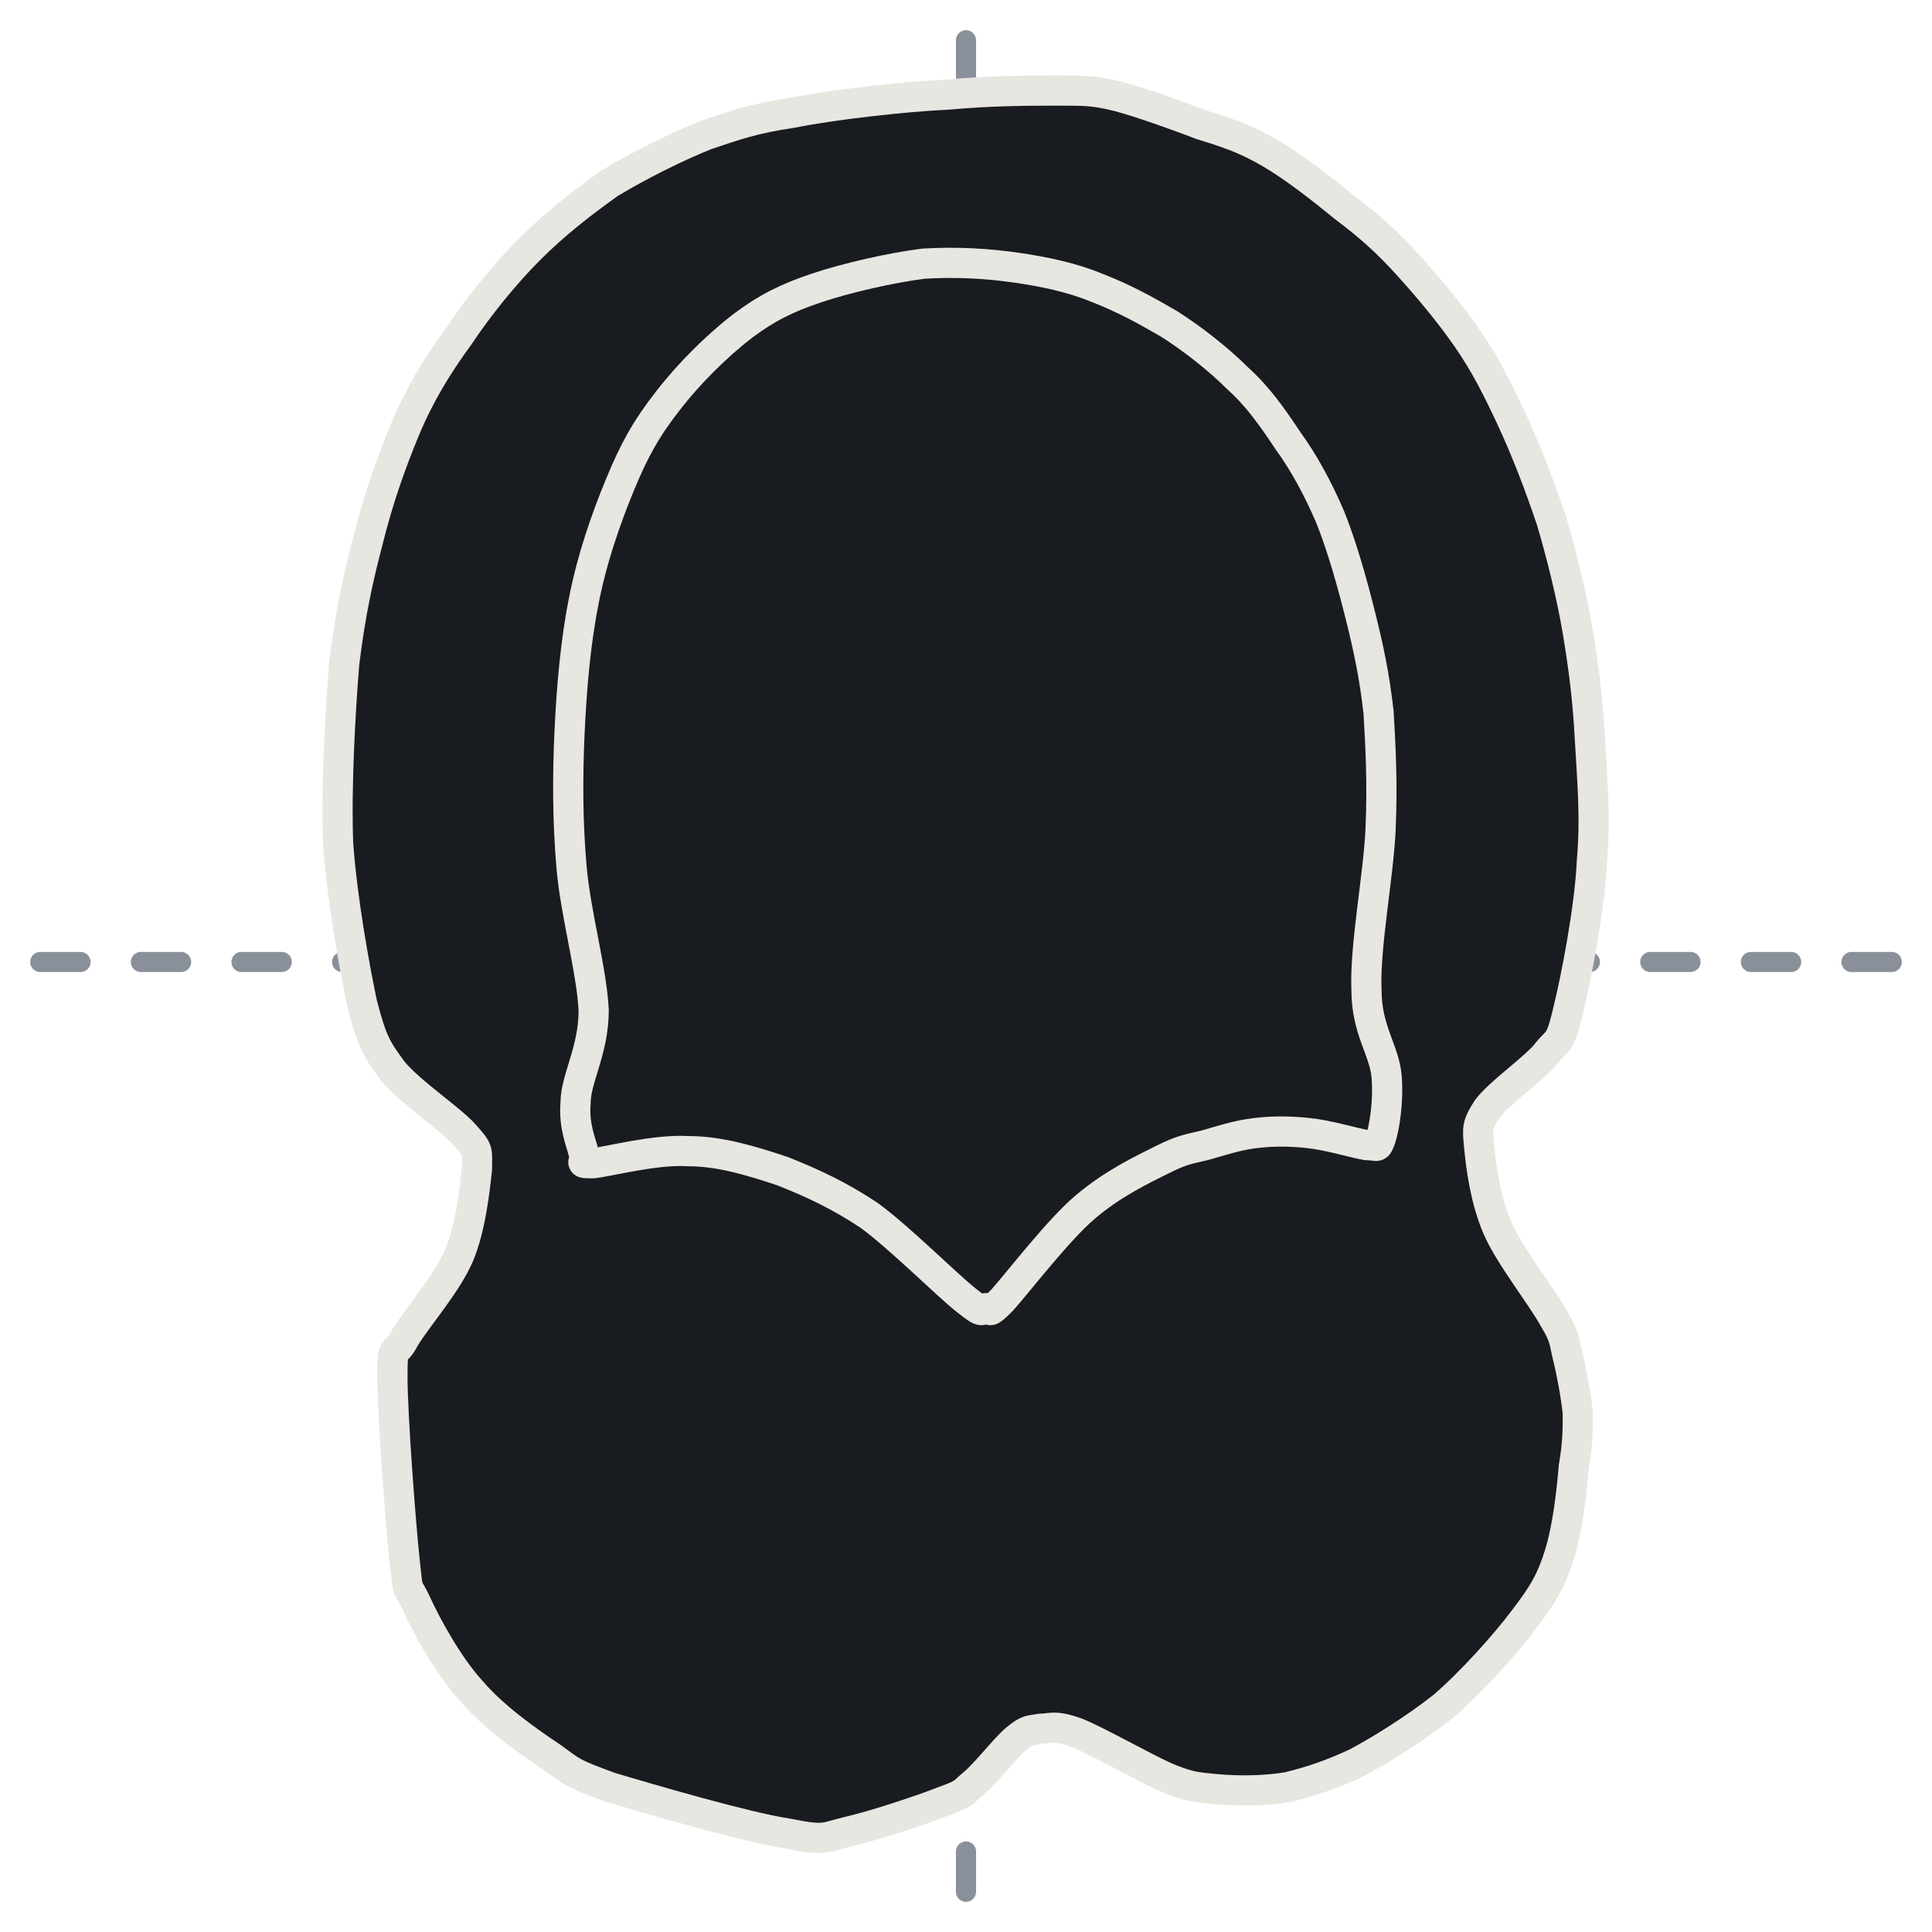
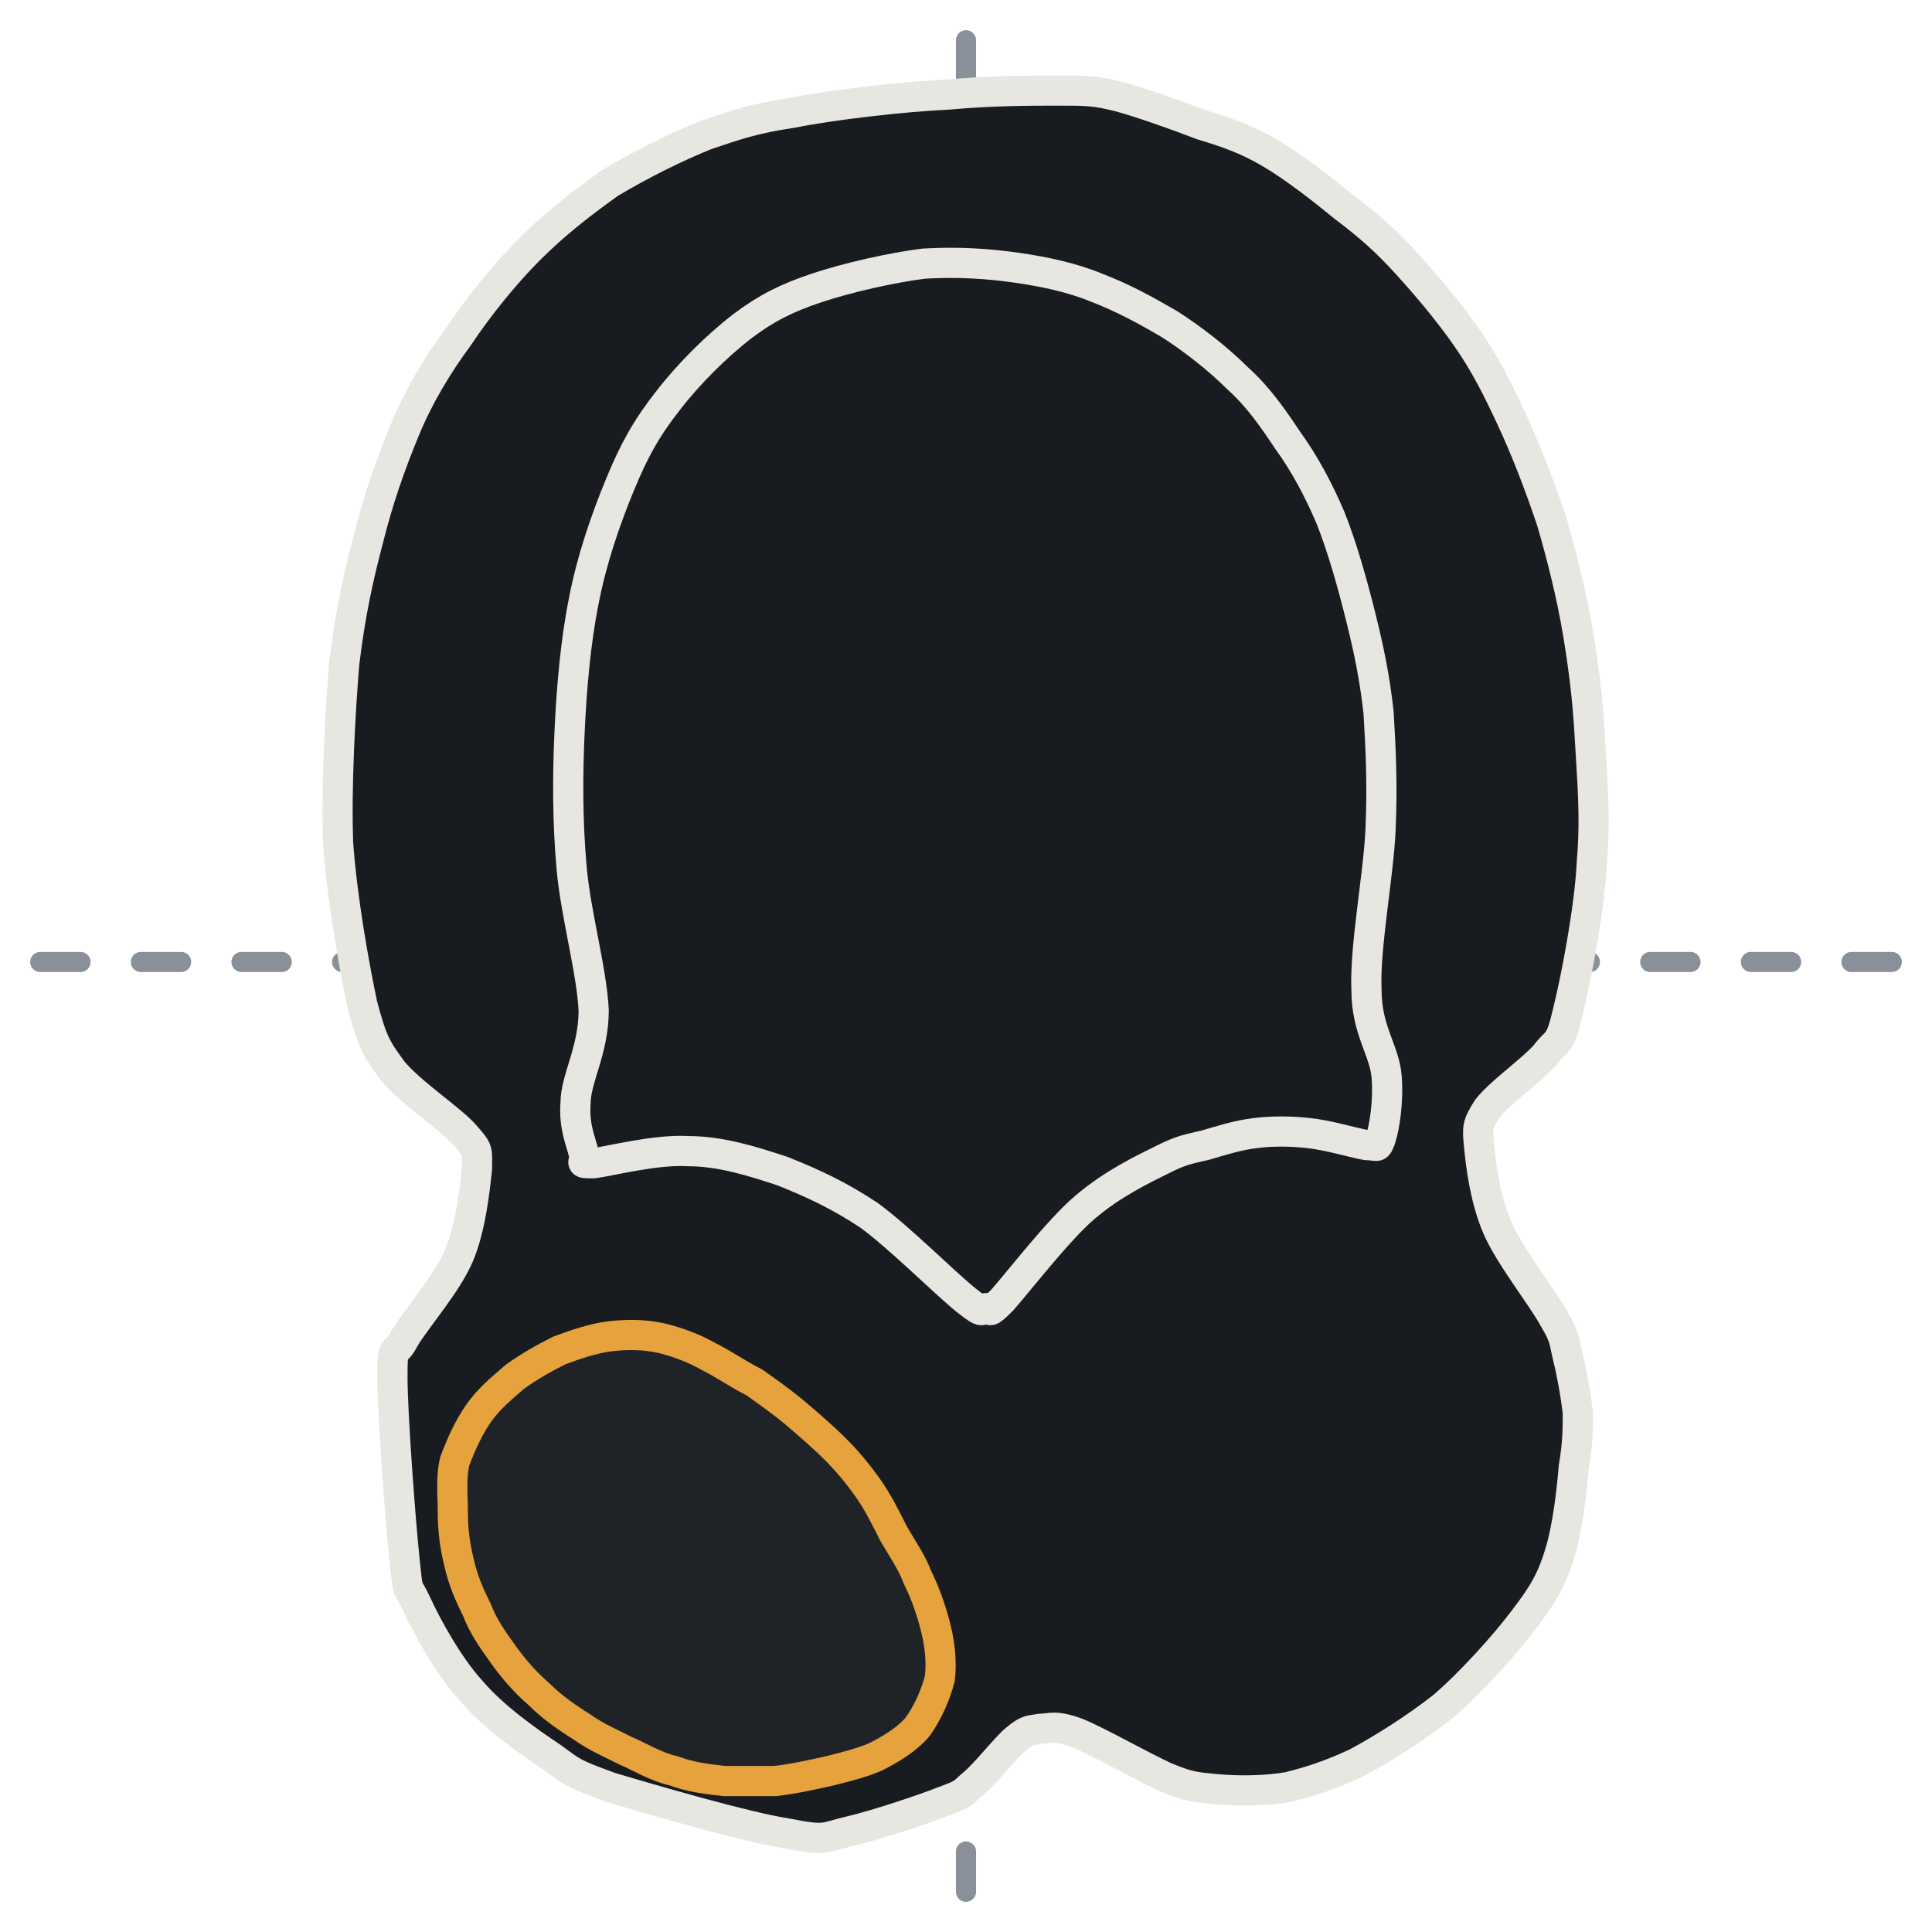
<svg xmlns="http://www.w3.org/2000/svg" viewBox="0 0 96 96" width="96" height="96" role="img" aria-label="Jabra Evolve2 65">
  <path d="M48.0 2.0L48.0 4.0M48.0 7.0L48.0 9.0M48.0 12.0L48.0 14.0M48.0 17.0L48.0 19.0M48.0 22.0L48.0 24.0M48.0 27.0L48.0 29.0M48.0 32.0L48.0 34.0M48.0 37.0L48.0 39.0M48.0 42.0L48.0 44.0M48.0 47.0L48.0 49.0M48.0 52.0L48.0 54.0M48.0 57.0L48.0 59.0M48.0 62.0L48.0 64.0M48.0 67.0L48.0 69.0M48.0 72.0L48.0 74.0M48.0 77.0L48.0 79.0M48.0 82.0L48.0 84.0M48.0 87.0L48.0 89.0M48.0 92.0L48.0 94.0M2.0 47.8L4.0 47.8M7.0 47.8L9.0 47.8M12.0 47.8L14.0 47.8M17.0 47.8L19.0 47.8M22.0 47.8L24.0 47.8M27.0 47.8L29.0 47.8M32.0 47.8L34.0 47.8M37.0 47.8L39.0 47.8M42.0 47.8L44.0 47.8M47.0 47.8L49.0 47.8M52.0 47.8L54.0 47.8M57.0 47.8L59.0 47.8M62.0 47.8L64.0 47.8M67.0 47.8L69.0 47.8M72.0 47.8L74.0 47.8M77.0 47.8L79.0 47.8M82.0 47.8L84.0 47.8M87.0 47.8L89.0 47.8M92.0 47.8L94.0 47.8" fill="none" stroke="#8A9099" stroke-width="1.0" stroke-linecap="round" stroke-linejoin="round" />
  <path d="M47.1 4.7C49.3 4.5 51.2 4.5 52.6 4.5C54.0 4.5 54.4 4.5 55.6 4.8C56.7 5.1 58.4 5.7 59.7 6.2C61.0 6.6 61.9 6.9 63.1 7.6C64.3 8.3 65.7 9.4 66.8 10.3C68.0 11.2 68.9 12.0 69.9 13.1C70.9 14.2 72.0 15.5 72.9 16.8C73.8 18.1 74.4 19.3 75.1 20.8C75.8 22.3 76.5 24.1 77.1 25.9C77.6 27.6 78.1 29.6 78.4 31.4C78.7 33.2 78.9 34.8 79.0 36.7C79.1 38.6 79.3 40.5 79.1 42.8C79.0 45.1 78.3 48.7 77.9 50.3C77.5 52.0 77.4 51.6 76.8 52.4C76.1 53.2 74.5 54.3 73.9 55.1C73.4 55.9 73.4 56.0 73.5 57.0C73.6 58.0 73.8 59.6 74.4 61.0C75.0 62.4 76.6 64.4 77.2 65.5C77.8 66.5 77.7 66.6 77.9 67.4C78.1 68.2 78.3 69.3 78.4 70.2C78.4 71.1 78.4 71.7 78.2 72.9C78.1 74.1 77.9 75.9 77.5 77.2C77.1 78.5 76.7 79.2 75.7 80.5C74.8 81.7 73.1 83.6 71.7 84.8C70.3 85.9 68.7 86.9 67.4 87.6C66.1 88.2 65.2 88.5 64.0 88.8C62.8 89.0 61.5 89.0 60.4 88.9C59.4 88.8 59.1 88.8 57.9 88.3C56.8 87.8 54.5 86.5 53.5 86.1C52.4 85.7 52.2 85.9 51.7 85.9C51.2 86.0 51.1 85.9 50.5 86.4C50.0 86.8 49.0 88.1 48.4 88.6C47.8 89.1 48.0 89.1 46.9 89.5C45.9 89.9 43.5 90.7 42.2 91.0C40.9 91.3 41.1 91.5 39.1 91.1C37.1 90.8 32.3 89.4 30.3 88.8C28.4 88.1 28.5 88.1 27.4 87.3C26.2 86.5 24.5 85.3 23.4 84.0C22.3 82.8 21.2 80.8 20.7 79.7C20.2 78.6 20.3 79.4 20.1 77.5C19.9 75.6 19.5 70.3 19.5 68.4C19.5 66.6 19.6 67.5 20.1 66.5C20.7 65.5 22.2 63.8 22.8 62.4C23.4 61.0 23.6 59.0 23.7 58.1C23.7 57.1 23.8 57.2 23.1 56.4C22.4 55.6 20.4 54.3 19.5 53.2C18.7 52.1 18.5 51.8 18.0 49.9C17.6 48.0 17.0 44.7 16.8 41.9C16.7 39.1 16.9 35.5 17.1 33.0C17.4 30.5 17.8 28.7 18.3 26.8C18.8 24.8 19.4 23.1 20.1 21.4C20.8 19.7 21.7 18.2 22.8 16.7C23.8 15.2 25.1 13.6 26.3 12.4C27.6 11.1 28.9 10.1 30.3 9.1C31.8 8.2 33.6 7.3 35.1 6.7C36.6 6.2 37.4 5.9 39.4 5.6C41.4 5.2 44.9 4.8 47.1 4.7Z" fill="#181B1F" stroke="#E8E6E1" stroke-width="1.5" stroke-linecap="round" stroke-linejoin="round" />
+   <path d="M23.8 70.2C24.3 69.5 24.9 69.0 25.6 68.4C26.3 67.9 27.0 67.5 27.8 67.1C28.6 66.8 29.5 66.5 30.3 66.4C31.2 66.3 32.0 66.3 32.9 66.5C33.7 66.7 34.5 67.0 35.2 67.4C36.0 67.8 36.7 68.3 37.5 68.7C38.2 69.2 38.9 69.7 39.5 70.2C40.2 70.8 40.9 71.4 41.5 72.0C42.1 72.6 42.6 73.2 43.1 73.9C43.6 74.6 44.0 75.4 44.4 76.2C44.8 76.9 45.3 77.6 45.6 78.4C46.0 79.2 46.3 80.1 46.5 80.9C46.7 81.7 46.8 82.6 46.7 83.4C46.5 84.2 46.1 85.1 45.6 85.8C45.1 86.4 44.3 86.9 43.5 87.3C42.8 87.6 42.0 87.8 41.2 88.0C40.3 88.2 39.4 88.4 38.5 88.5C37.6 88.5 36.8 88.5 36.0 88.5C35.1 88.4 34.3 88.3 33.5 88.0C32.6 87.8 31.8 87.3 31.1 87.0C30.3 86.6 29.6 86.3 28.9 85.8C28.1 85.3 27.4 84.8 26.8 84.2C26.1 83.6 25.5 82.9 25.0 82.2C24.5 81.5 24.0 80.8 23.7 80.0C23.3 79.2 23.0 78.5 22.8 77.6C22.6 76.8 22.5 76.0 22.5 75.1C22.5 74.3 22.4 73.4 22.6 72.6C22.9 71.8 23.3 70.9 23.8 70.2Z" fill="#1F2328" stroke="#E6A23C" stroke-width="1.5" stroke-linecap="round" stroke-linejoin="round" />
  <path d="M45.9 13.1C47.6 13.0 49.1 13.1 50.5 13.3C51.9 13.5 53.3 13.8 54.5 14.3C55.8 14.8 56.9 15.4 58.1 16.1C59.2 16.8 60.5 17.8 61.5 18.8C62.5 19.7 63.2 20.7 64.0 21.9C64.8 23.0 65.5 24.3 66.1 25.7C66.7 27.2 67.2 29.0 67.6 30.6C68.0 32.2 68.3 33.6 68.5 35.4C68.6 37.1 68.7 38.9 68.6 41.2C68.5 43.5 67.8 47.1 67.9 49.2C67.9 51.2 68.8 52.2 68.9 53.5C69.0 54.7 68.8 56.0 68.6 56.6C68.4 57.1 68.5 56.9 67.9 56.9C67.3 56.8 66.0 56.4 65.0 56.3C64.1 56.2 63.2 56.2 62.4 56.3C61.5 56.4 60.6 56.7 59.9 56.9C59.1 57.1 58.8 57.1 57.8 57.6C56.8 58.1 55.3 58.8 53.9 60.0C52.6 61.1 50.6 63.7 49.8 64.6C49.0 65.4 49.3 65.0 49.0 65.0C48.7 65.0 49.0 65.4 48.0 64.6C47.0 63.8 44.7 61.5 43.2 60.4C41.7 59.4 40.4 58.8 38.9 58.2C37.4 57.7 35.8 57.2 34.2 57.2C32.6 57.1 30.3 57.7 29.5 57.8C28.6 57.8 29.2 57.8 29.0 57.3C28.9 56.8 28.5 56.0 28.6 54.8C28.6 53.6 29.5 52.2 29.5 50.2C29.4 48.2 28.6 45.4 28.4 43.1C28.2 40.8 28.2 38.6 28.3 36.4C28.4 34.2 28.6 31.9 29.0 29.9C29.4 27.8 30.1 25.8 30.8 24.1C31.5 22.4 32.1 21.3 33.2 19.9C34.2 18.6 35.6 17.2 36.9 16.2C38.1 15.3 39.1 14.8 40.6 14.3C42.1 13.8 44.3 13.3 45.9 13.1Z" fill="none" stroke="#E8E6E1" stroke-width="1.5" stroke-linecap="round" stroke-linejoin="round" />
</svg>
